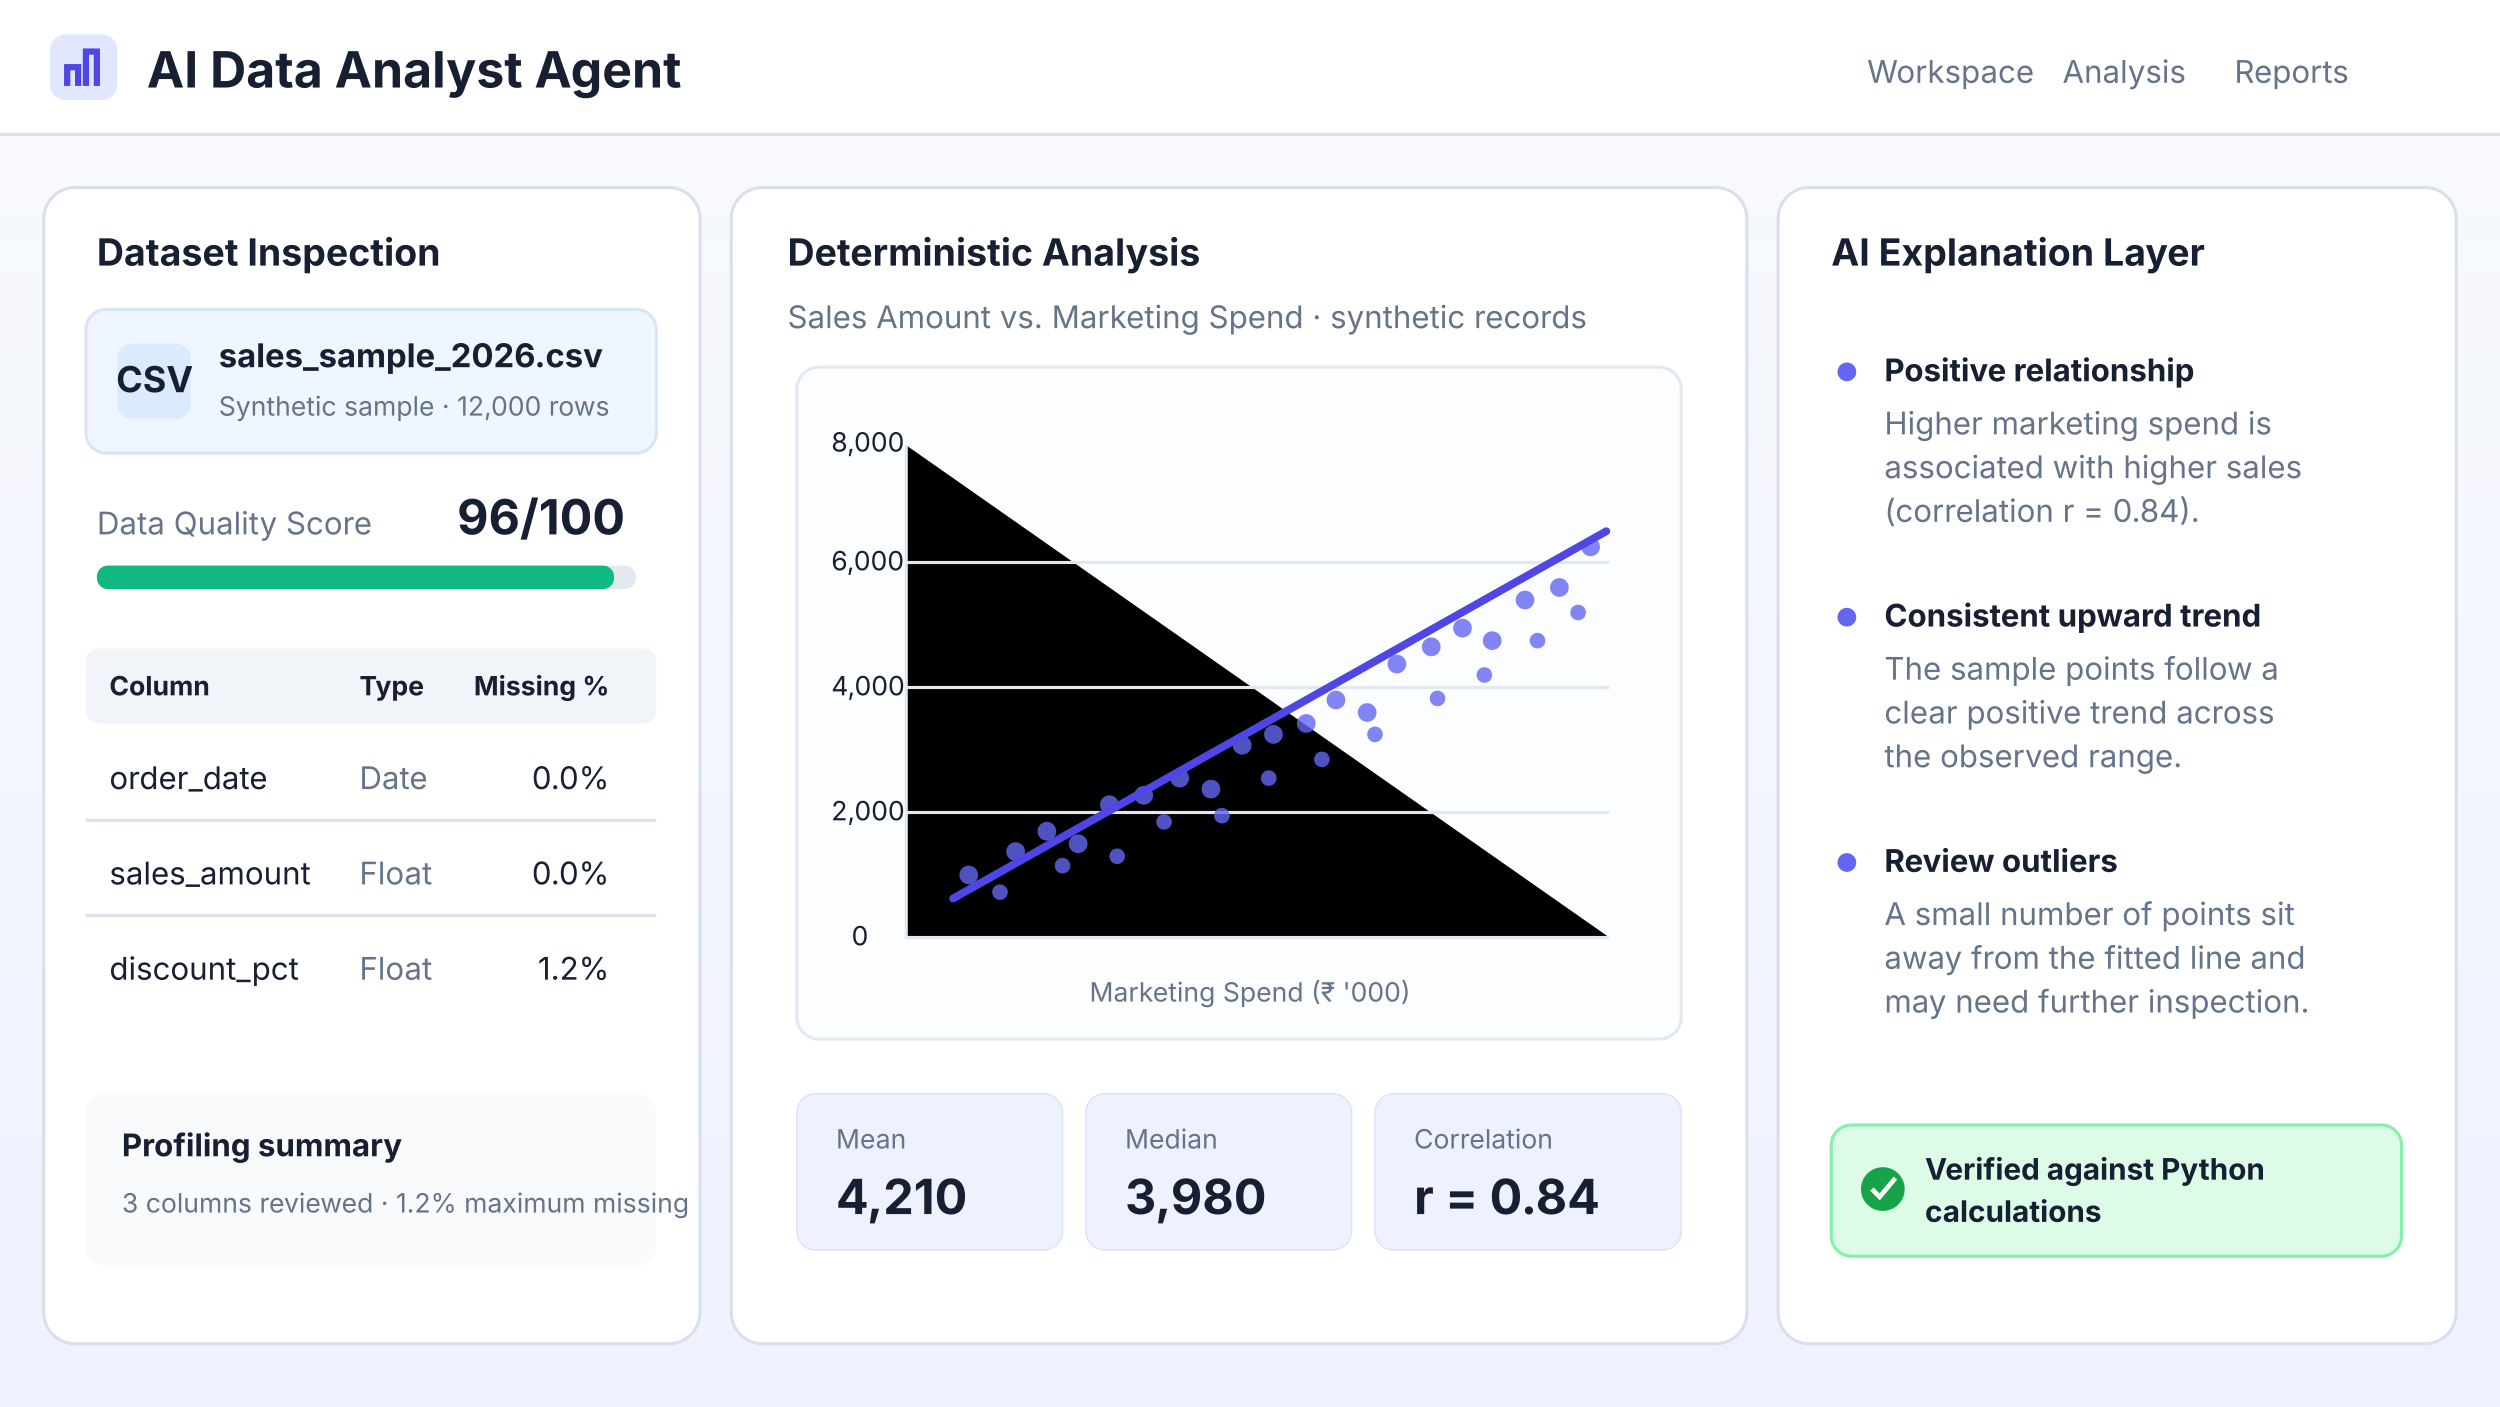
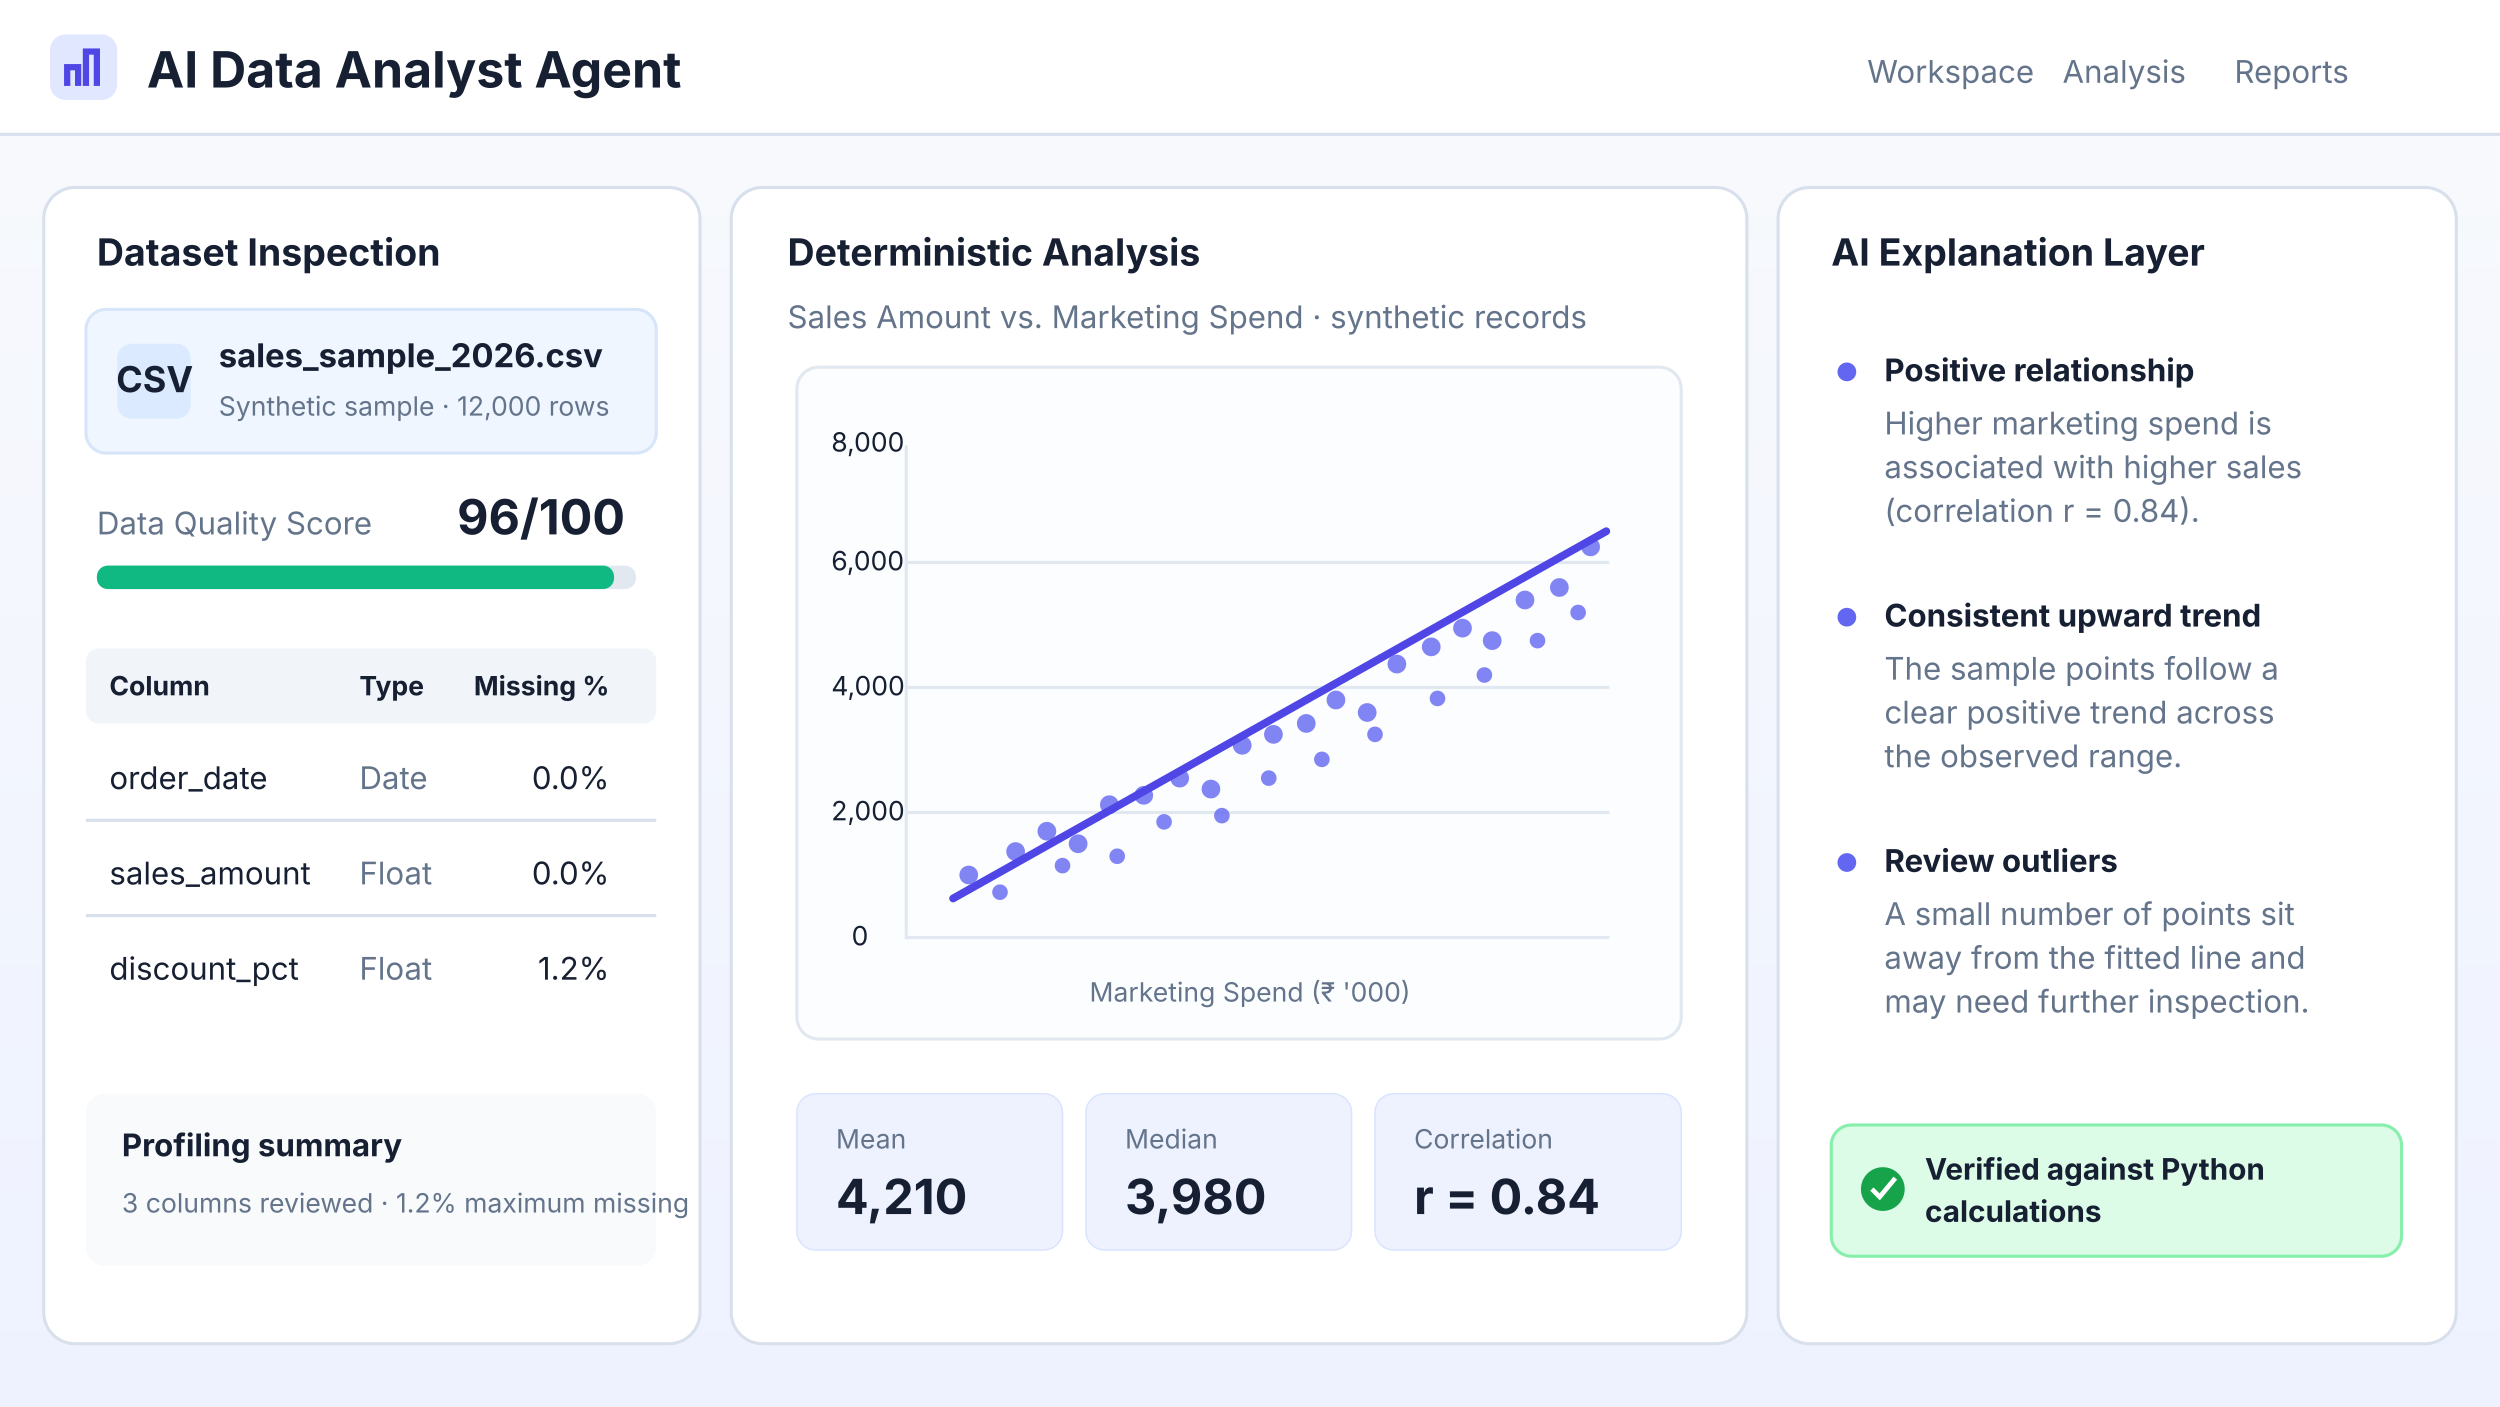
- <svg xmlns="http://www.w3.org/2000/svg" viewBox="0 0 1600 900" role="img" aria-labelledby="t d">
+ <svg xmlns="http://www.w3.org/2000/svg" width="1600" height="900" viewBox="0 0 1600 900" role="img" aria-labelledby="t d">
  <defs>
    <linearGradient id="bg" x2="0" y2="1">
      <stop stop-color="#f8fafc" />
      <stop offset="1" stop-color="#eef2ff" />
    </linearGradient>
    <style>text{font-family:Inter,Arial,sans-serif;fill:#172033}.muted{fill:#64748b}.small{font-size:20px}.tiny{font-size:17px}.head{font-size:32px;font-weight:700}.panelhead{font-size:24px;font-weight:700}.border{stroke:#d8e0ec;stroke-width:2}</style>
  </defs>
  <rect width="1600" height="900" fill="url(#bg)" />
  <rect x="0" y="0" width="1600" height="86" fill="#fff" />
  <path d="M0 86H1600" class="border" />
  <rect x="32" y="22" width="43" height="42" rx="10" fill="#e0e7ff" />
  <path d="M43 55V43h7v12m5 0V33h7v22" stroke="#4f46e5" stroke-width="4" fill="none" />
  <text x="94" y="56" class="head">AI Data Analyst Agent</text>
  <text x="1195" y="53" class="small muted">Workspace</text>
  <text x="1320" y="53" class="small muted">Analysis</text>
  <text x="1430" y="53" class="small muted">Reports</text>
  <rect x="28" y="120" width="420" height="740" rx="20" fill="#fff" class="border" />
  <rect x="468" y="120" width="650" height="740" rx="20" fill="#fff" class="border" />
  <rect x="1138" y="120" width="434" height="740" rx="20" fill="#fff" class="border" />
  <text x="62" y="170" class="panelhead">Dataset Inspection</text>
  <rect x="55" y="198" width="365" height="92" rx="13" fill="#eff6ff" stroke="#d7e5f8" stroke-width="2" />
  <rect x="75" y="220" width="47" height="48" rx="9" fill="#dbeafe" />
  <text x="99" y="251" text-anchor="middle" font-size="23" font-weight="700" fill="#2563eb">CSV</text>
  <text x="140" y="235" font-size="21" font-weight="700">sales_sample_2026.csv</text>
  <text x="140" y="266" class="tiny muted">Synthetic sample · 12,000 rows</text>
  <text x="62" y="342" class="small muted">Data Quality Score</text>
  <text x="400" y="342" text-anchor="end" font-size="31" font-weight="700" fill="#059669">96/100</text>
  <rect x="62" y="362" width="345" height="15" rx="7" fill="#e2e8f0" />
  <rect x="62" y="362" width="331" height="15" rx="7" fill="#10b981" />
  <rect x="55" y="415" width="365" height="48" rx="8" fill="#f1f5f9" />
  <text x="70" y="445" class="tiny" font-weight="700">Column</text>
  <text x="230" y="445" class="tiny" font-weight="700">Type</text>
  <text x="390" y="445" class="tiny" font-weight="700" text-anchor="end">Missing %</text>
  <g class="small">
    <text x="70" y="505">order_date</text>
    <text x="230" y="505" class="muted">Date</text>
    <text x="390" y="505" text-anchor="end">0.0%</text>
    <path d="M55 525H420" class="border" />
    <text x="70" y="566">sales_amount</text>
    <text x="230" y="566" class="muted">Float</text>
    <text x="390" y="566" text-anchor="end">0.0%</text>
    <path d="M55 586H420" class="border" />
    <text x="70" y="627">discount_pct</text>
    <text x="230" y="627" class="muted">Float</text>
    <text x="390" y="627" text-anchor="end">1.2%</text>
  </g>
  <rect x="55" y="700" width="365" height="110" rx="12" fill="#f8fafc" />
  <text x="78" y="740" class="small" font-weight="700">Profiling summary</text>
  <text x="78" y="776" class="tiny muted">3 columns reviewed · 1.2% maximum missing</text>
  <text x="504" y="170" class="panelhead">Deterministic Analysis</text>
  <text x="504" y="210" class="small muted">Sales Amount vs. Marketing Spend · synthetic records</text>
  <rect x="510" y="235" width="566" height="430" rx="14" fill="#fbfdff" stroke="#e2e8f0" stroke-width="2" />
  <g stroke="#e2e8f0" stroke-width="2">
-     <path d="M580 285V600H1030M580 520H1030M580 440H1030M580 360H1030" />
+     <path d="M580 285V600H1030M580 520H1030M580 440H1030M580 360H1030" fill="none" stroke="#e2e8f0" stroke-width="2" />
  </g>
  <g class="tiny muted">
    <text x="545" y="605">0</text>
    <text x="532" y="525">2,000</text>
    <text x="532" y="445">4,000</text>
    <text x="532" y="365">6,000</text>
    <text x="532" y="289">8,000</text>
  </g>
  <g fill="#6366f1" opacity=".8">
    <circle cx="620" cy="560" r="6" />
    <circle cx="650" cy="545" r="6" />
    <circle cx="670" cy="532" r="6" />
    <circle cx="690" cy="540" r="6" />
    <circle cx="710" cy="515" r="6" />
    <circle cx="732" cy="509" r="6" />
    <circle cx="755" cy="498" r="6" />
    <circle cx="775" cy="505" r="6" />
    <circle cx="795" cy="477" r="6" />
    <circle cx="815" cy="470" r="6" />
    <circle cx="836" cy="463" r="6" />
    <circle cx="855" cy="448" r="6" />
    <circle cx="875" cy="456" r="6" />
    <circle cx="894" cy="425" r="6" />
    <circle cx="916" cy="414" r="6" />
    <circle cx="936" cy="402" r="6" />
    <circle cx="955" cy="410" r="6" />
    <circle cx="976" cy="384" r="6" />
    <circle cx="998" cy="376" r="6" />
    <circle cx="1018" cy="350" r="6" />
    <circle cx="640" cy="571" r="5" />
    <circle cx="680" cy="554" r="5" />
    <circle cx="715" cy="548" r="5" />
    <circle cx="745" cy="526" r="5" />
    <circle cx="782" cy="522" r="5" />
    <circle cx="812" cy="498" r="5" />
    <circle cx="846" cy="486" r="5" />
    <circle cx="880" cy="470" r="5" />
    <circle cx="920" cy="447" r="5" />
    <circle cx="950" cy="432" r="5" />
    <circle cx="984" cy="410" r="5" />
    <circle cx="1010" cy="392" r="5" />
  </g>
  <path d="M610 575L1028 340" fill="none" stroke="#4f46e5" stroke-width="5" stroke-linecap="round" />
  <text x="800" y="641" text-anchor="middle" class="tiny muted">Marketing Spend (₹ '000)</text>
  <g>
    <rect x="510" y="700" width="170" height="100" rx="12" fill="#eef2ff" stroke="#dbe4ff" />
    <rect x="695" y="700" width="170" height="100" rx="12" fill="#eef2ff" stroke="#dbe4ff" />
    <rect x="880" y="700" width="196" height="100" rx="12" fill="#eef2ff" stroke="#dbe4ff" />
    <text x="535" y="735" class="tiny muted">Mean</text>
    <text x="535" y="777" font-size="31" font-weight="700">4,210</text>
    <text x="720" y="735" class="tiny muted">Median</text>
    <text x="720" y="777" font-size="31" font-weight="700">3,980</text>
    <text x="905" y="735" class="tiny muted">Correlation</text>
    <text x="905" y="777" font-size="31" font-weight="700" fill="#4f46e5">r = 0.84</text>
  </g>
  <text x="1172" y="170" class="panelhead">AI Explanation Layer</text>
  <circle cx="1182" cy="238" r="6" fill="#6366f1" />
  <text x="1206" y="244" class="small" font-weight="700">Positive relationship</text>
  <text x="1206" y="278" class="small muted">Higher marketing spend is</text>
  <text x="1206" y="306" class="small muted">associated with higher sales</text>
  <text x="1206" y="334" class="small muted">(correlation r = 0.84).</text>
  <circle cx="1182" cy="395" r="6" fill="#6366f1" />
  <text x="1206" y="401" class="small" font-weight="700">Consistent upward trend</text>
  <text x="1206" y="435" class="small muted">The sample points follow a</text>
  <text x="1206" y="463" class="small muted">clear positive trend across</text>
  <text x="1206" y="491" class="small muted">the observed range.</text>
  <circle cx="1182" cy="552" r="6" fill="#6366f1" />
  <text x="1206" y="558" class="small" font-weight="700">Review outliers</text>
  <text x="1206" y="592" class="small muted">A small number of points sit</text>
  <text x="1206" y="620" class="small muted">away from the fitted line and</text>
  <text x="1206" y="648" class="small muted">may need further inspection.</text>
  <rect x="1172" y="720" width="365" height="84" rx="13" fill="#dcfce7" stroke="#86efac" stroke-width="2" />
  <circle cx="1205" cy="761" r="14" fill="#16a34a" />
  <path d="M1198 761l5 5 10-12" stroke="#fff" stroke-width="3" fill="none" />
  <text x="1232" y="755" font-size="19" font-weight="700" fill="#166534">Verified against Python</text>
  <text x="1232" y="782" font-size="19" font-weight="700" fill="#166534">calculations</text>
</svg>
